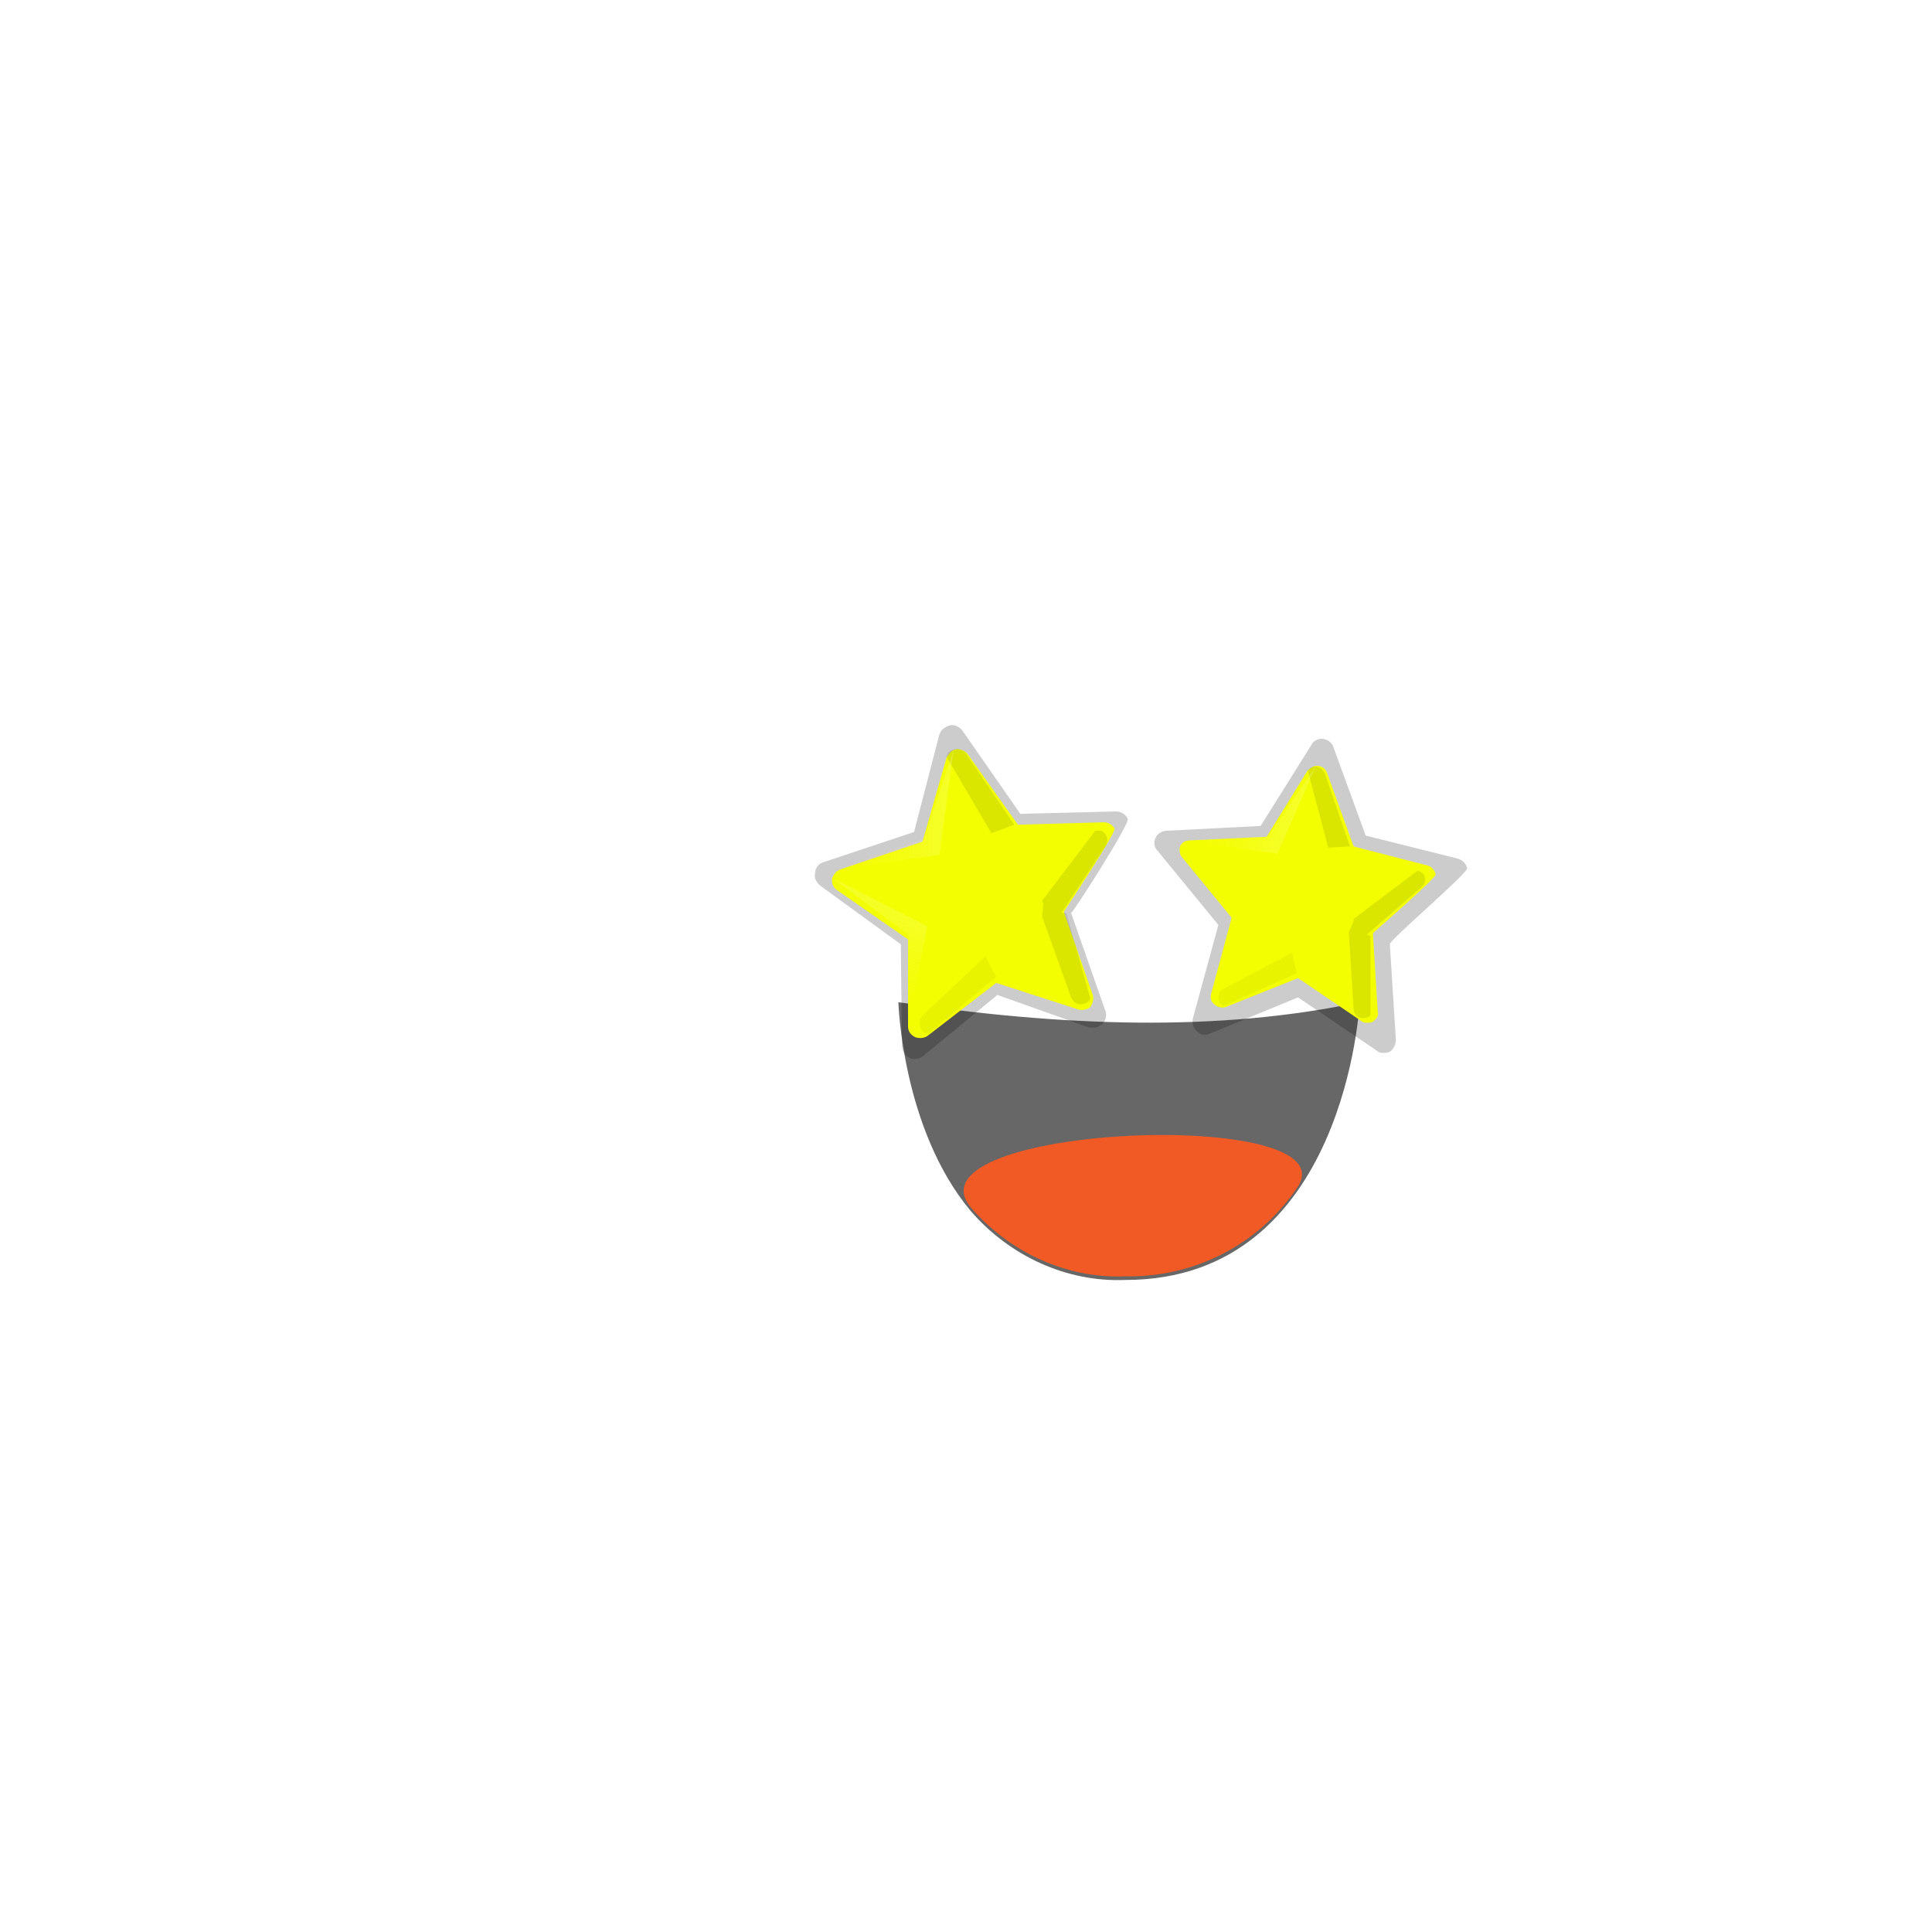
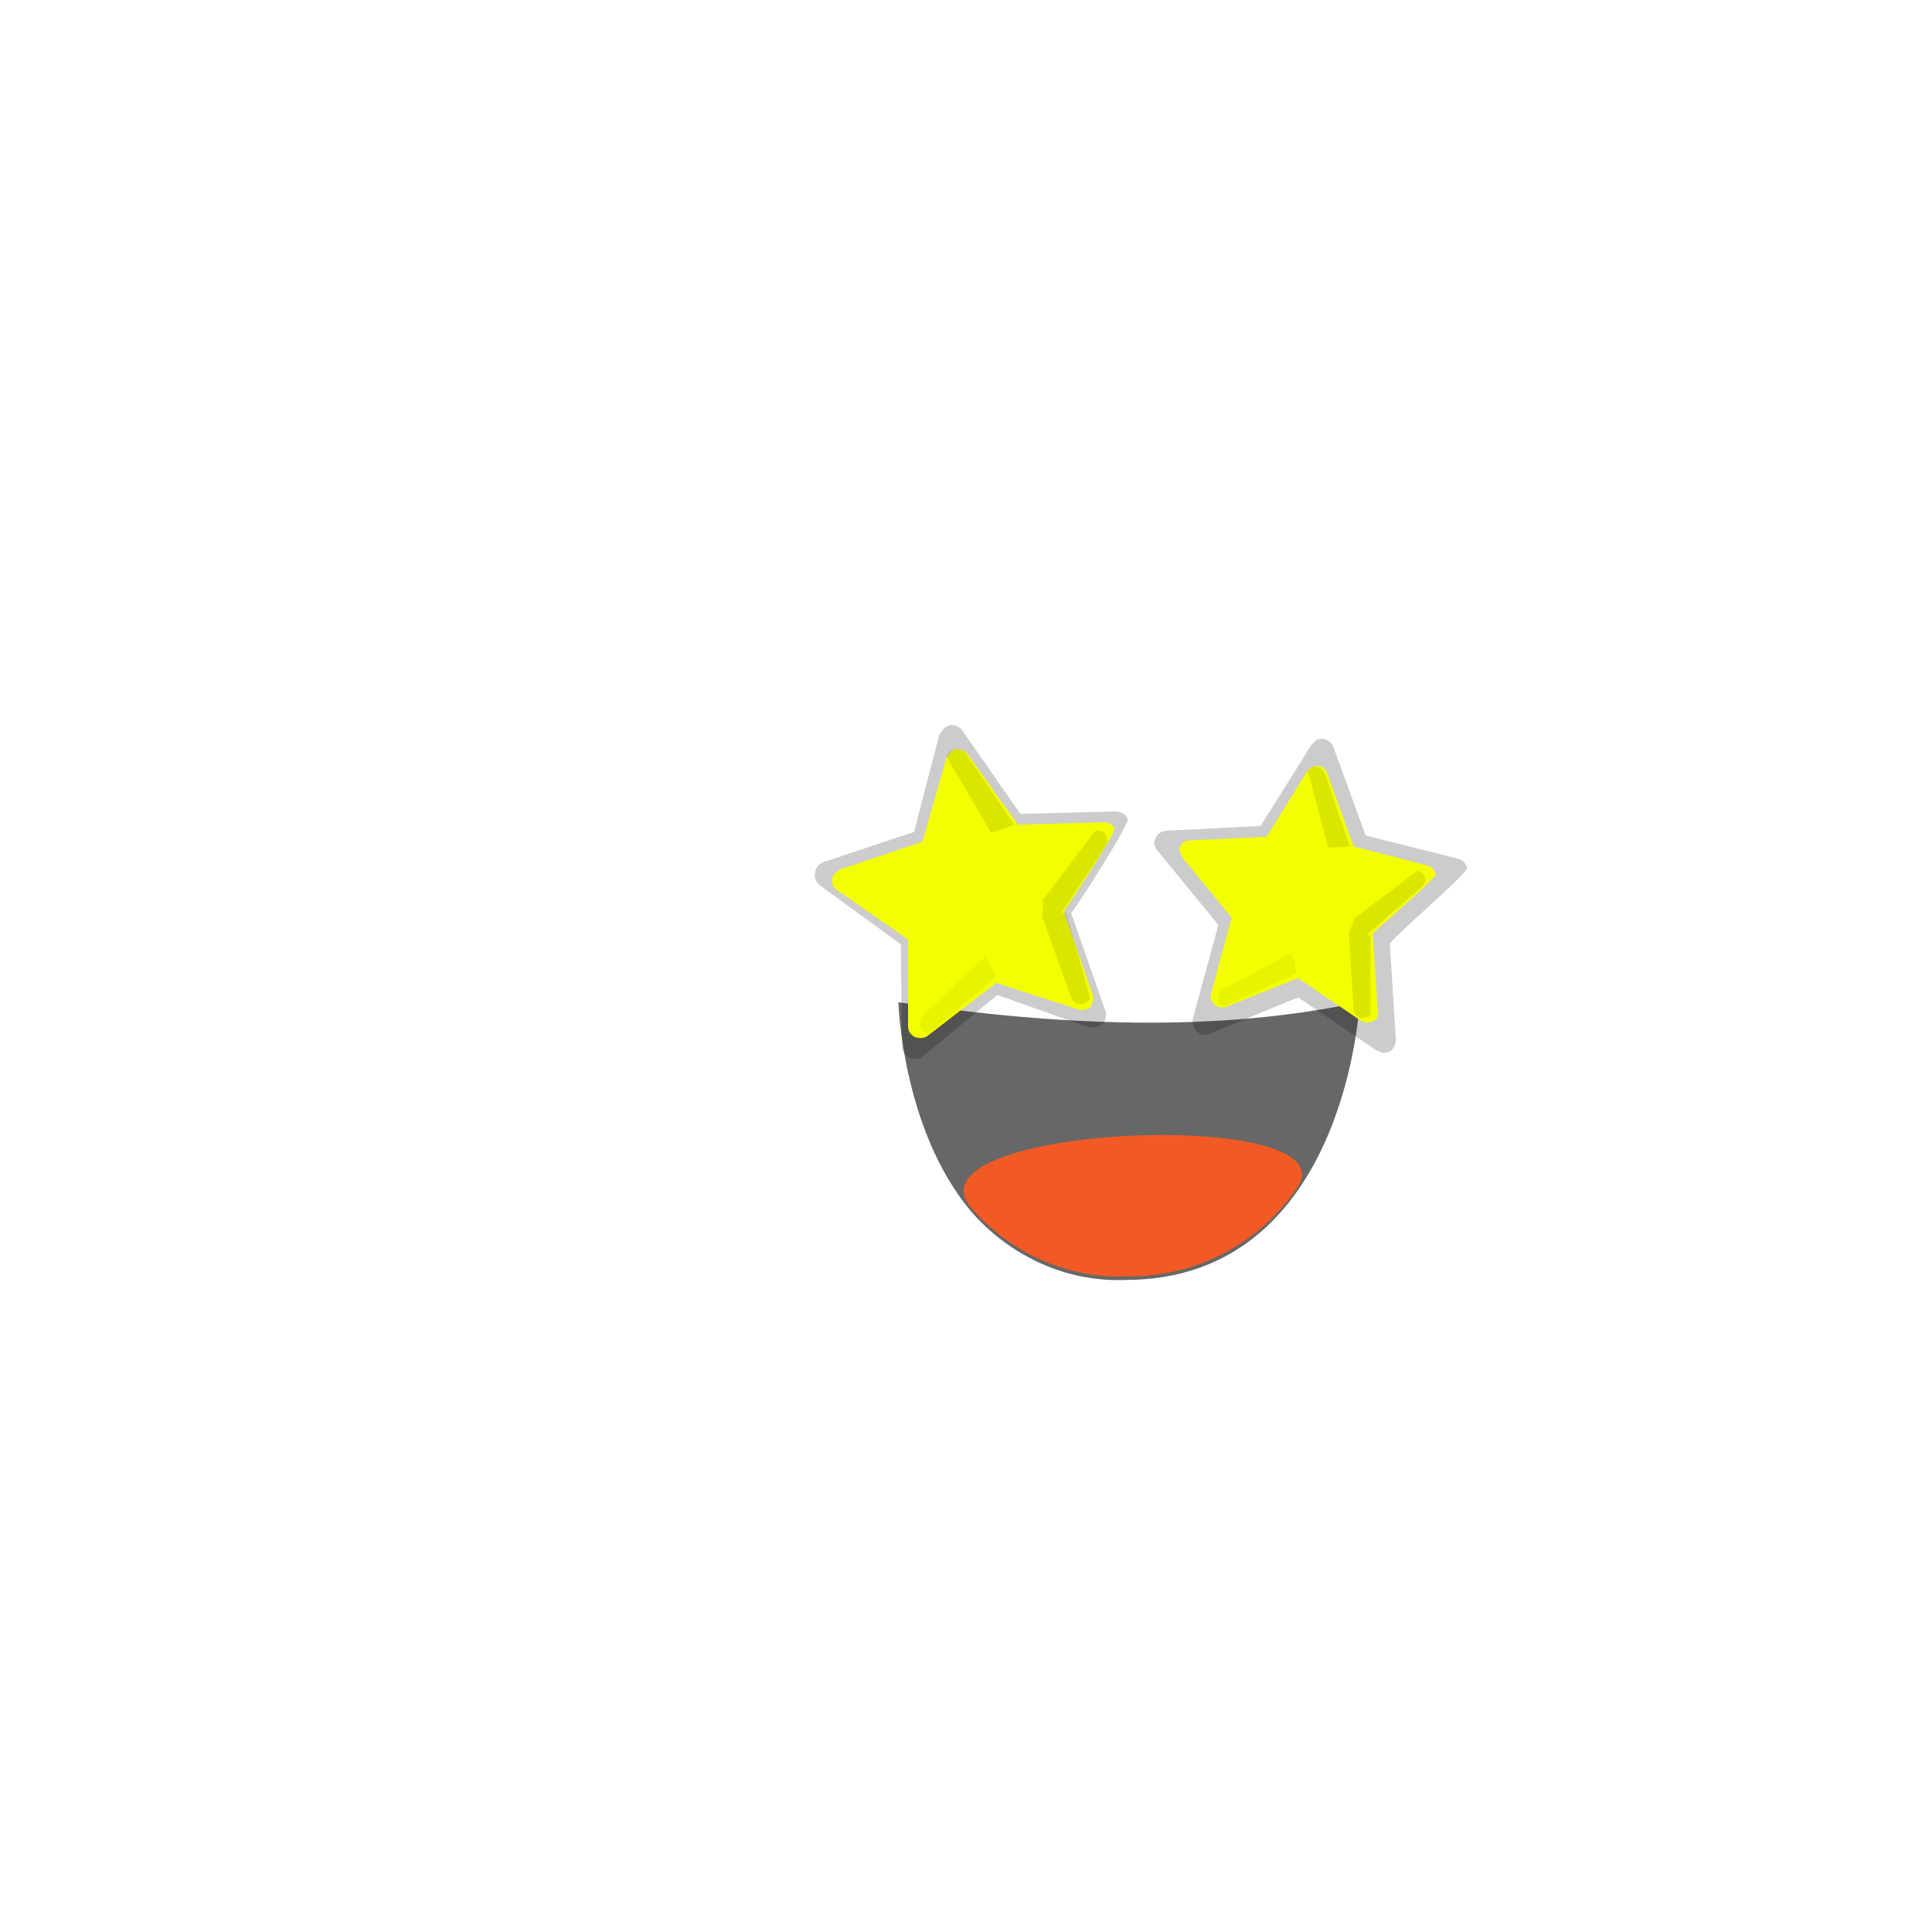
- <svg xmlns="http://www.w3.org/2000/svg" version="1.1" id="Layer_1" x="0px" y="0px" viewBox="0 0 160 160" style="enable-background:new 0 0 160 160;" xml:space="preserve">
-   <defs id="defs86" />
-   <style type="text/css" id="style2">
- 	.st0{fill:url(#SVGID_1_);}
- 	.st1{fill:#F15A24;}
- 	.st2{opacity:0.2;}
- 	.st3{fill:#F3FF00;}
- 	.st4{opacity:0.1;}
- 	.st5{opacity:5.000000e-02;}
- 	.st6{opacity:0.2;fill:url(#SVGID_2_);enable-background:new    ;}
- 	.st7{opacity:0.2;fill:url(#SVGID_3_);enable-background:new    ;}
- 	.st8{opacity:0.2;fill:url(#SVGID_4_);enable-background:new    ;}
- 	.st9{opacity:0.2;fill:url(#SVGID_5_);enable-background:new    ;}
- </style>
-   <linearGradient id="SVGID_1_" gradientUnits="userSpaceOnUse" x1="93.833" y1="57.49" x2="93.443" y2="82.7" gradientTransform="matrix(1 0 0 -1 0 162)">
-     <stop offset="0" style="stop-color:#A66707" id="stop6" />
-     <stop offset="1" style="stop-color:#000000" id="stop8" />
-   </linearGradient>
-   <path class="st0" d="M74.4,83c13.5,2,26.4,2.5,38.2,0c0,0-1.1,23-19.4,23c-4.9,0.2-9.6-2-12.8-5.7C74.7,93.5,74.4,83,74.4,83z" id="path11" style="fill:#010101;fill-opacity:1;opacity:0.6" />
-   <path class="st1" d="M107.4,98.4c-3.2,4.7-8.5,7.4-14.2,7.3c-4.9,0.2-9.6-2-12.8-5.7C74.7,93.1,112.2,91.6,107.4,98.4z" id="path13" />
-   <g id="surface1" class="st2">
-     <path d="M93.4,67.8c-0.2-0.4-0.6-0.6-1-0.6l-7.9,0.2l-4.8-6.9c-0.4-0.5-1-0.6-1.5-0.2c-0.2,0.1-0.3,0.3-0.4,0.5l-2.1,8.1l-7.5,2.5   c-0.4,0.1-0.7,0.5-0.7,0.9c-0.1,0.4,0.1,0.8,0.5,1.1l6.6,4.8l0.1,8.4c0,0.4,0.2,0.8,0.6,1c0.4,0.2,0.8,0.1,1.1-0.1l6.2-5.1l7.6,2.7   c0.2,0,0.3,0,0.5,0c0.2,0,0.4-0.2,0.6-0.3c0.3-0.3,0.4-0.8,0.2-1.2l-2.8-8C88.8,75.7,93.6,68.2,93.4,67.8z" id="path15" />
+ <svg xmlns="http://www.w3.org/2000/svg" viewBox="0 0 160 160">
+   <path d="M74.4 83c13.5 2 26.4 2.5 38.2 0 0 0-1.1 23-19.4 23-4.9.2-9.6-2-12.8-5.7-5.7-6.8-6-17.3-6-17.3z" fill="#010101" opacity=".6" />
+   <path d="M107.4 98.4a16.7 16.7 0 01-14.2 7.3c-4.9.2-9.6-2-12.8-5.7-5.7-6.9 31.8-8.4 27-1.6z" fill="#f15a24" />
+   <g opacity=".2">
+     <path d="M93.4 67.8c-.2-.4-.6-.6-1-.6l-7.9.2-4.8-6.9c-.4-.5-1-.6-1.5-.2l-.4.5-2.1 8.1-7.5 2.5a1 1 0 00-.7.9c-.1.4.1.8.5 1.1l6.6 4.8.1 8.4c0 .4.2.8.6 1 .4.2.8.1 1.1-.1l6.2-5.1 7.6 2.7h.5l.6-.3c.3-.3.4-.8.2-1.2l-2.8-8c.1.1 4.9-7.4 4.7-7.8z" />
+     <path d="M121.5 71.9a1 1 0 00-.8-.8l-7.6-1.9-2.7-7.4c-.2-.5-.9-.8-1.4-.5l-.4.4-4.2 6.7-7.8.4c-.4 0-.8.3-.9.6-.2.4-.1.8.2 1.1l5 6.1-2.1 7.7c-.1.4 0 .8.3 1.1.3.3.7.4 1.1.2l7.3-3L114 87l.5.2.6-.1c.3-.2.5-.6.5-1l-.5-7.9c-.1-.3 6.5-5.9 6.4-6.3z" />
  </g>
-   <g id="surface1-2">
-     <path class="st3" d="M92.3,68.6c-0.2-0.3-0.5-0.5-0.9-0.5l-7.1,0.2l-4.2-5.9c-0.4-0.4-1-0.5-1.4-0.1c-0.1,0.1-0.2,0.3-0.3,0.4l-2,7   L69.6,72c-0.3,0.1-0.6,0.4-0.7,0.8c0,0.4,0.1,0.7,0.4,0.9l5.9,4.1V85c0,0.4,0.2,0.7,0.6,0.9c0.3,0.1,0.7,0.1,1-0.1l5.7-4.4l6.8,2.2   c0.4,0.1,0.7,0,1-0.2c0.2-0.3,0.3-0.7,0.2-1l-2.4-6.9C88.1,75.5,92.5,68.9,92.3,68.6z" id="path18" />
+   <g fill="#f3ff00">
+     <path d="M92.3 68.6a1 1 0 00-.9-.5l-7.1.2-4.2-5.9c-.4-.4-1-.5-1.4-.1l-.3.4-2 7-6.8 2.3c-.3.1-.6.4-.7.8 0 .4.1.7.4.9l5.9 4.1V85c0 .4.2.7.6.9.3.1.7.1 1-.1l5.7-4.4 6.8 2.2c.4.1.7 0 1-.2.2-.3.3-.7.2-1l-2.4-6.9s4.4-6.6 4.2-6.9z" />
+     <path d="M118.9 72.4c-.1-.3-.3-.6-.6-.7l-6.2-1.6-2.2-6.1c-.2-.5-.7-.7-1.2-.5l-.4.3-3.4 5.5-6.4.3c-.5 0-.9.4-.8.9l.2.5 4.1 5-1.7 6.3c-.1.3 0 .7.3.9.2.2.6.3.9.2l6-2.4 5.3 3.6.4.1.5-.1c.3-.2.5-.5.4-.8l-.4-6.5c-.1 0 5.3-4.6 5.2-4.9z" />
  </g>
-   <g id="surface1-3" class="st4">
-     <path d="M84,68.3l-4-5.9c-0.3-0.4-0.9-0.5-1.3-0.2c-0.2,0.1-0.3,0.3-0.3,0.5l3.7,6.3L84,68.3z" id="path21" />
+   <g opacity=".1">
+     <path d="M84 68.3l-4-5.9a1 1 0 00-1.3-.2c-.2.1-.3.3-.3.5l3.7 6.3 1.9-.7z" />
+     <path d="M90.7 68.8l-4.4 5.8.1.2-.1 1.1 2.4 6.7c.2.5.7.7 1.2.5l.4-.4-2-7.1h-.4l3.7-5.6c.2-.4.1-1-.4-1.2h-.5z" />
+     <path d="M111.8 70.1l-2.1-6.1c-.2-.4-.6-.6-1-.5l-.4.3 1.7 6.4 1.8-.1z" />
+     <path d="M117.4 72.1l-5.3 4v.2l-.4.9.4 6.4c0 .4.4.8.9.7l.5-.2v-6.6l-.3-.1 4.6-4c.3-.3.3-.8 0-1.1l-.4-.2z" />
  </g>
-   <g id="surface1-4" class="st5">
-     <path d="M81.6,79.2l-5.2,4.9c-0.3,0.4-0.3,0.9,0,1.3c0.1,0.1,0.3,0.2,0.5,0.2l5.6-4.7L81.6,79.2z" id="path24" />
+   <g opacity=".05">
+     <path d="M81.6 79.2l-5.2 4.9a1 1 0 000 1.3l.5.2 5.6-4.7-.9-1.7z" />
+     <path d="M107 78.9l-5.7 3c-.4.2-.5.7-.3 1.1.1.2.2.3.4.3l6-2.7-.4-1.7z" />
  </g>
-   <g class="st4" id="g29">
-     <path d="M90.7,68.8l-4.4,5.8l0.1,0.2l-0.1,1.1l2.4,6.7c0.2,0.5,0.7,0.7,1.2,0.5c0.2-0.1,0.3-0.2,0.4-0.4l-2-7.1h-0.4l3.7-5.6   c0.2-0.4,0.1-1-0.4-1.2C91,68.8,90.8,68.8,90.7,68.8z" id="path27" />
-   </g>
-   <linearGradient id="SVGID_2_" gradientUnits="userSpaceOnUse" x1="69" y1="95" x2="79" y2="95" gradientTransform="matrix(1 0 0 -1 0 162)">
-     <stop offset="0" style="stop-color:#FFD22D;stop-opacity:0" id="stop31" />
-     <stop offset="0.81" style="stop-color:#FFFCEF;stop-opacity:0.7" id="stop33" />
-     <stop offset="1" style="stop-color:#FFFFFF;stop-opacity:0.8" id="stop35" />
-   </linearGradient>
-   <polygon class="st6" points="79,62 77.8,70.8 69,72 76.5,69.5 " id="polygon38" />
-   <linearGradient id="SVGID_3_" gradientUnits="userSpaceOnUse" x1="528.03" y1="4356.598" x2="538.025" y2="4356.598" gradientTransform="matrix(0.3221 -0.9467 -0.9467 -0.3221 4024.791 1986.693)">
-     <stop offset="0" style="stop-color:#FFD22D;stop-opacity:0" id="stop40" />
-     <stop offset="0.81" style="stop-color:#FFFCEF;stop-opacity:0.7" id="stop42" />
-     <stop offset="1" style="stop-color:#FFFFFF;stop-opacity:0.8" id="stop44" />
-   </linearGradient>
-   <polygon class="st7" points="68.9,72.7 76.8,76.7 75.1,85.3 75.2,77.4 " id="polygon47" />
-   <g id="surface1-5" class="st2">
-     <path d="M121.5,71.9c-0.1-0.4-0.4-0.7-0.8-0.8l-7.6-1.9l-2.7-7.4c-0.2-0.5-0.9-0.8-1.4-0.5c-0.2,0.1-0.3,0.2-0.4,0.4l-4.2,6.7   l-7.8,0.4c-0.4,0-0.8,0.3-0.9,0.6c-0.2,0.4-0.1,0.8,0.2,1.1l5,6.1l-2.1,7.7c-0.1,0.4,0,0.8,0.3,1.1c0.3,0.3,0.7,0.4,1.1,0.2l7.3-3   l6.5,4.4c0.1,0.1,0.3,0.2,0.5,0.2c0.2,0,0.4,0,0.6-0.1c0.3-0.2,0.5-0.6,0.5-1l-0.5-7.9C115,77.9,121.6,72.3,121.5,71.9z" id="path49" />
-   </g>
-   <g id="surface1-6">
-     <path class="st3" d="M118.9,72.4c-0.1-0.3-0.3-0.6-0.6-0.7l-6.2-1.6l-2.2-6.1c-0.2-0.5-0.7-0.7-1.2-0.5c-0.1,0.1-0.3,0.2-0.4,0.3   l-3.4,5.5l-6.4,0.3c-0.5,0-0.9,0.4-0.8,0.9c0,0.2,0.1,0.4,0.2,0.5l4.1,5l-1.7,6.3c-0.1,0.3,0,0.7,0.3,0.9c0.2,0.2,0.6,0.3,0.9,0.2   l6-2.4l5.3,3.6c0.1,0.1,0.3,0.1,0.4,0.1c0.2,0,0.4,0,0.5-0.1c0.3-0.2,0.5-0.5,0.4-0.8l-0.4-6.5C113.6,77.3,119,72.7,118.9,72.4z" id="path52" />
-   </g>
-   <g id="surface1-7" class="st4">
-     <path d="M111.8,70.1l-2.1-6.1c-0.2-0.4-0.6-0.6-1-0.5c-0.2,0.1-0.3,0.2-0.4,0.3l1.7,6.4L111.8,70.1z" id="path55" />
-   </g>
-   <g id="surface1-8" class="st5">
-     <path d="M107,78.9l-5.7,3c-0.4,0.2-0.5,0.7-0.3,1.1c0.1,0.2,0.2,0.3,0.4,0.3l6-2.7L107,78.9z" id="path58" />
-   </g>
-   <g class="st4" id="g63">
-     <path d="M117.4,72.1l-5.3,4v0.2l-0.4,0.9l0.4,6.4c0,0.4,0.4,0.8,0.9,0.7c0.2,0,0.3-0.1,0.5-0.2v-6.6l-0.3-0.1l4.6-4   c0.3-0.3,0.3-0.8,0-1.1C117.7,72.2,117.6,72.2,117.4,72.1z" id="path61" />
-   </g>
-   <linearGradient id="SVGID_4_" gradientUnits="userSpaceOnUse" x1="708.272" y1="-706.29" x2="717.277" y2="-706.29" gradientTransform="matrix(0.9625 0.2711 0.2711 -0.9625 -391.1331 -806.5452)">
-     <stop offset="0" style="stop-color:#FFD22D;stop-opacity:0" id="stop65" />
-     <stop offset="0.81" style="stop-color:#FFFCEF;stop-opacity:0.7" id="stop67" />
-     <stop offset="1" style="stop-color:#FFFFFF;stop-opacity:0.8" id="stop69" />
-   </linearGradient>
-   <polygon class="st8" points="109,63.4 105.8,70.7 97.9,69.6 105,69.3 " id="polygon72" />
-   <linearGradient id="SVGID_5_" gradientUnits="userSpaceOnUse" x1="-21.492" y1="3499.026" x2="-12.492" y2="3499.026" gradientTransform="matrix(0.57 -0.82 -0.82 -0.57 2986.94 2043.56)">
-     <stop offset="0" style="stop-color:#FFD22D;stop-opacity:0" id="stop74" />
-     <stop offset="0.81" style="stop-color:#FFFCEF;stop-opacity:0.7" id="stop76" />
-     <stop offset="1" style="stop-color:#FFFFFF;stop-opacity:0.8" id="stop78" />
-   </linearGradient>
-   <polygon class="st9" points="97.6,70.2 103.4,75.6 99.9,82.7 101.9,75.8 " id="polygon81" />
</svg>
